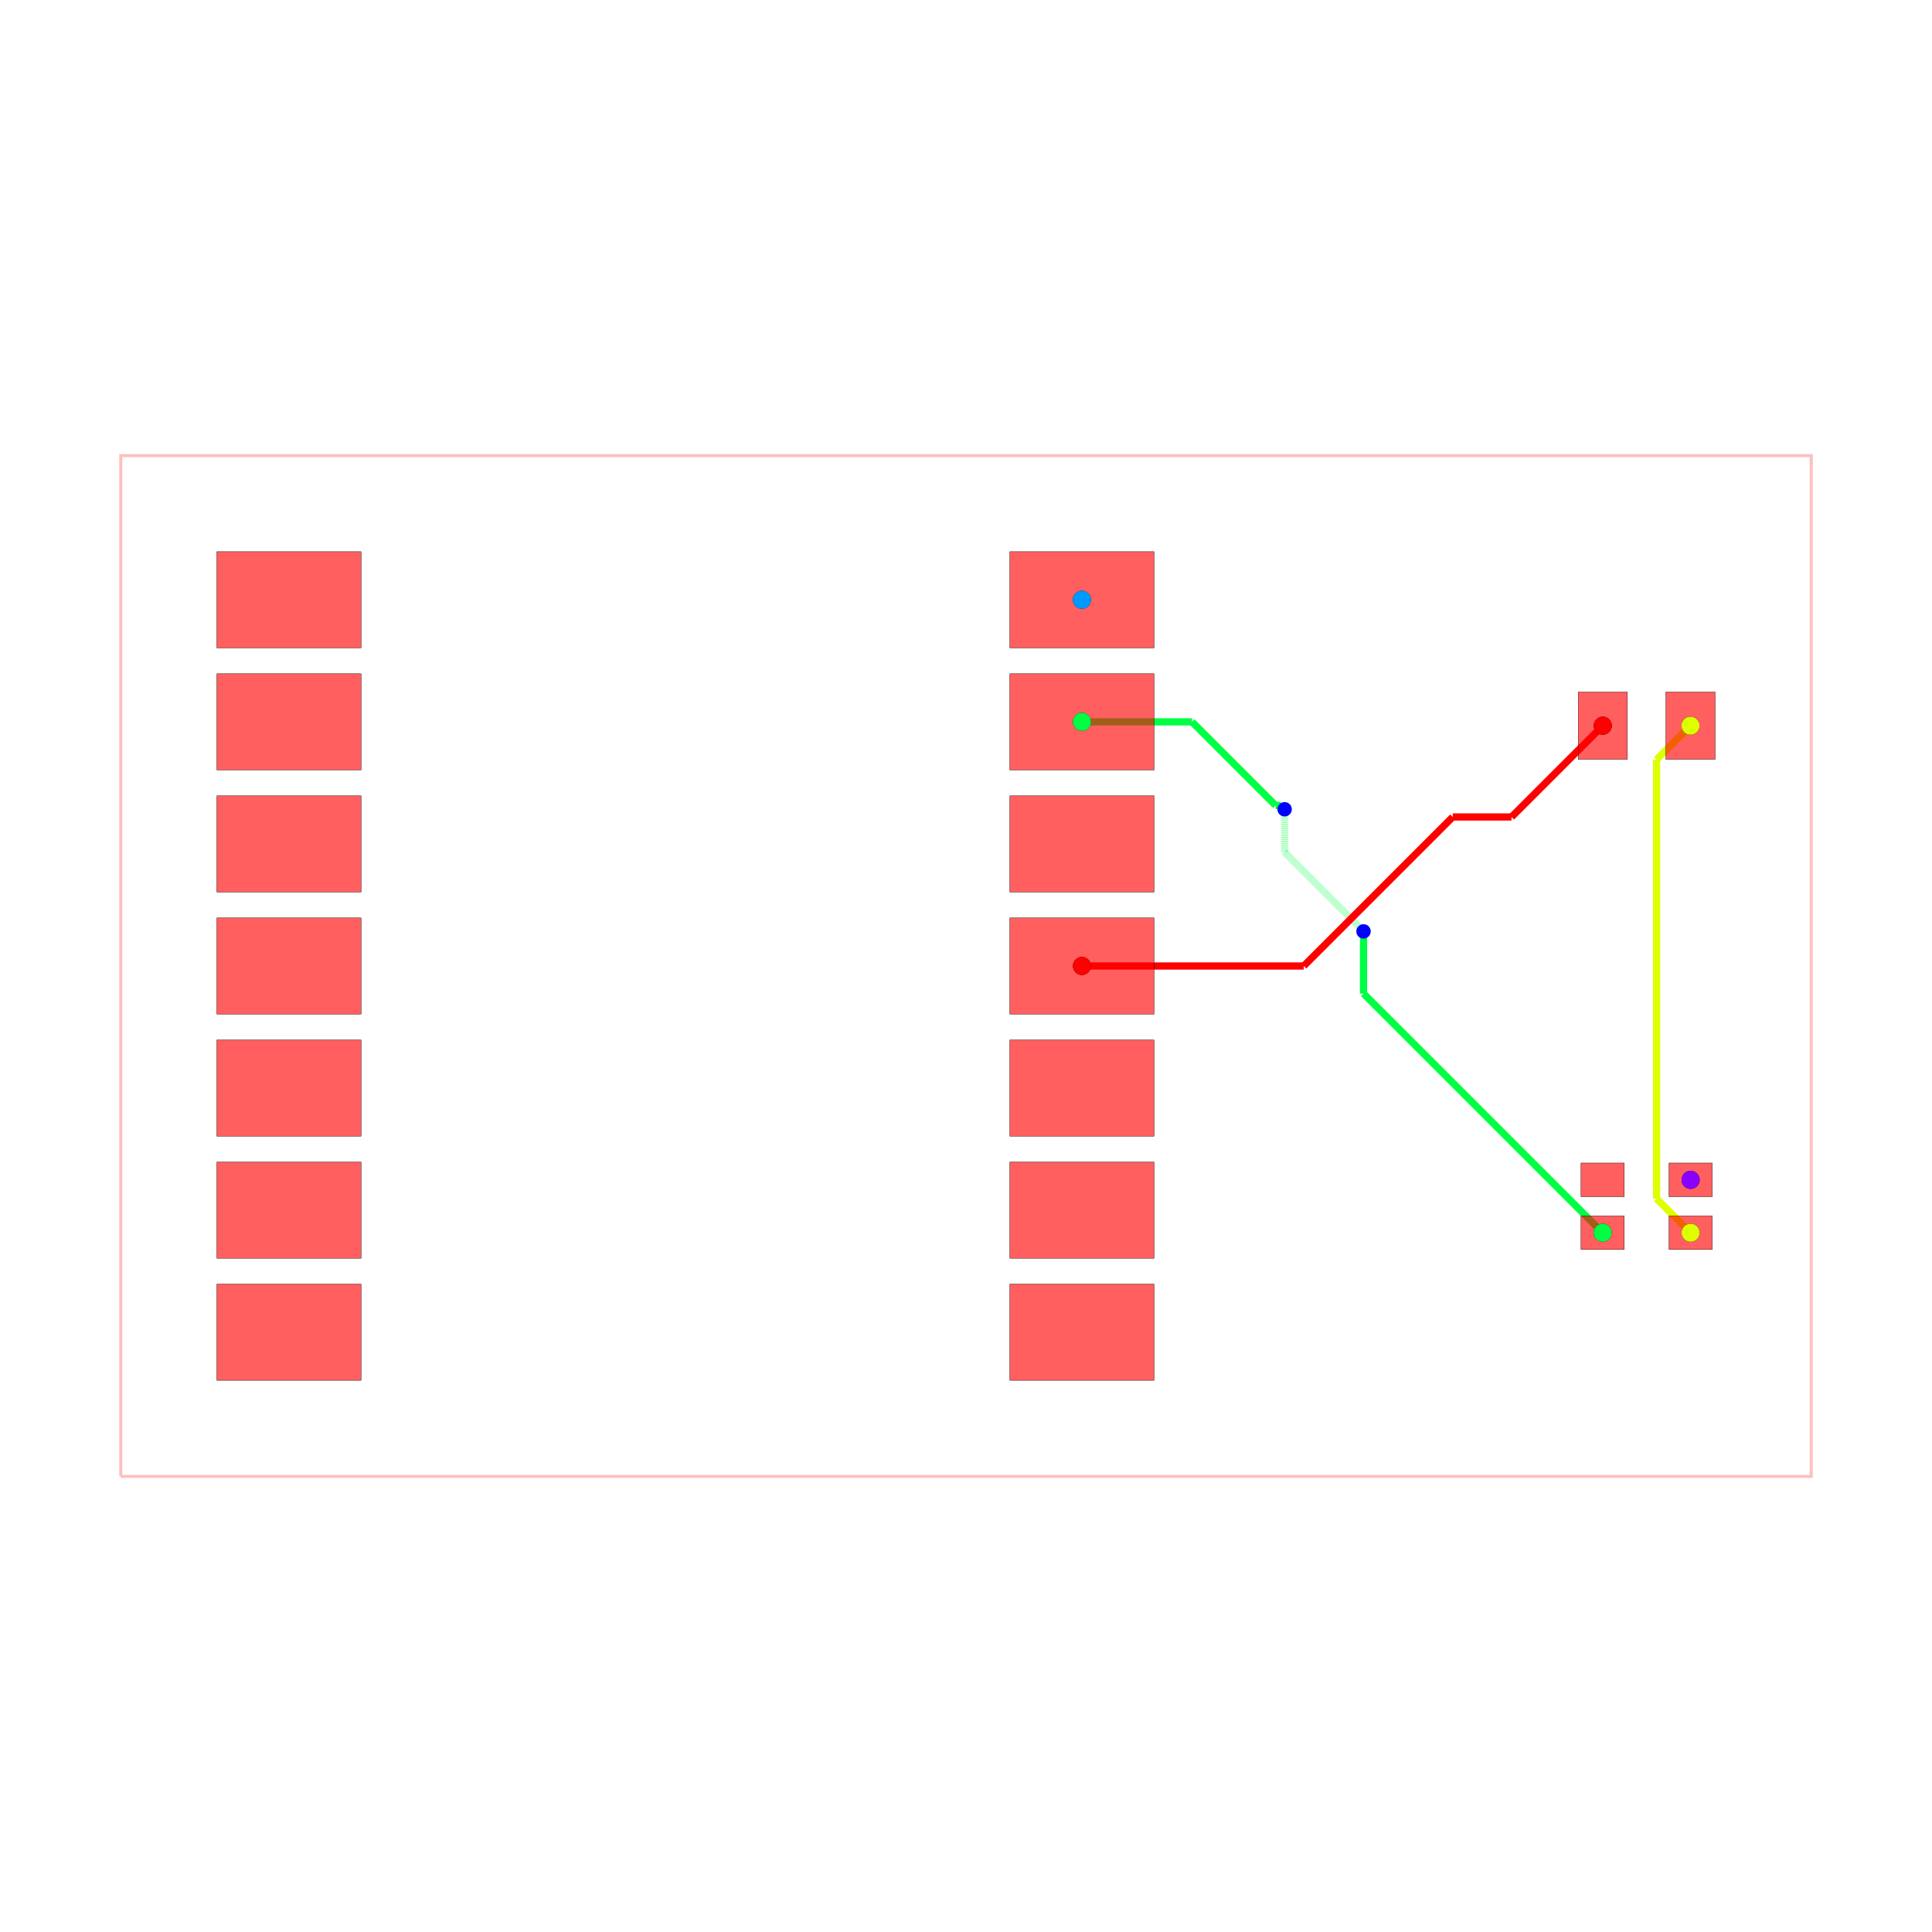
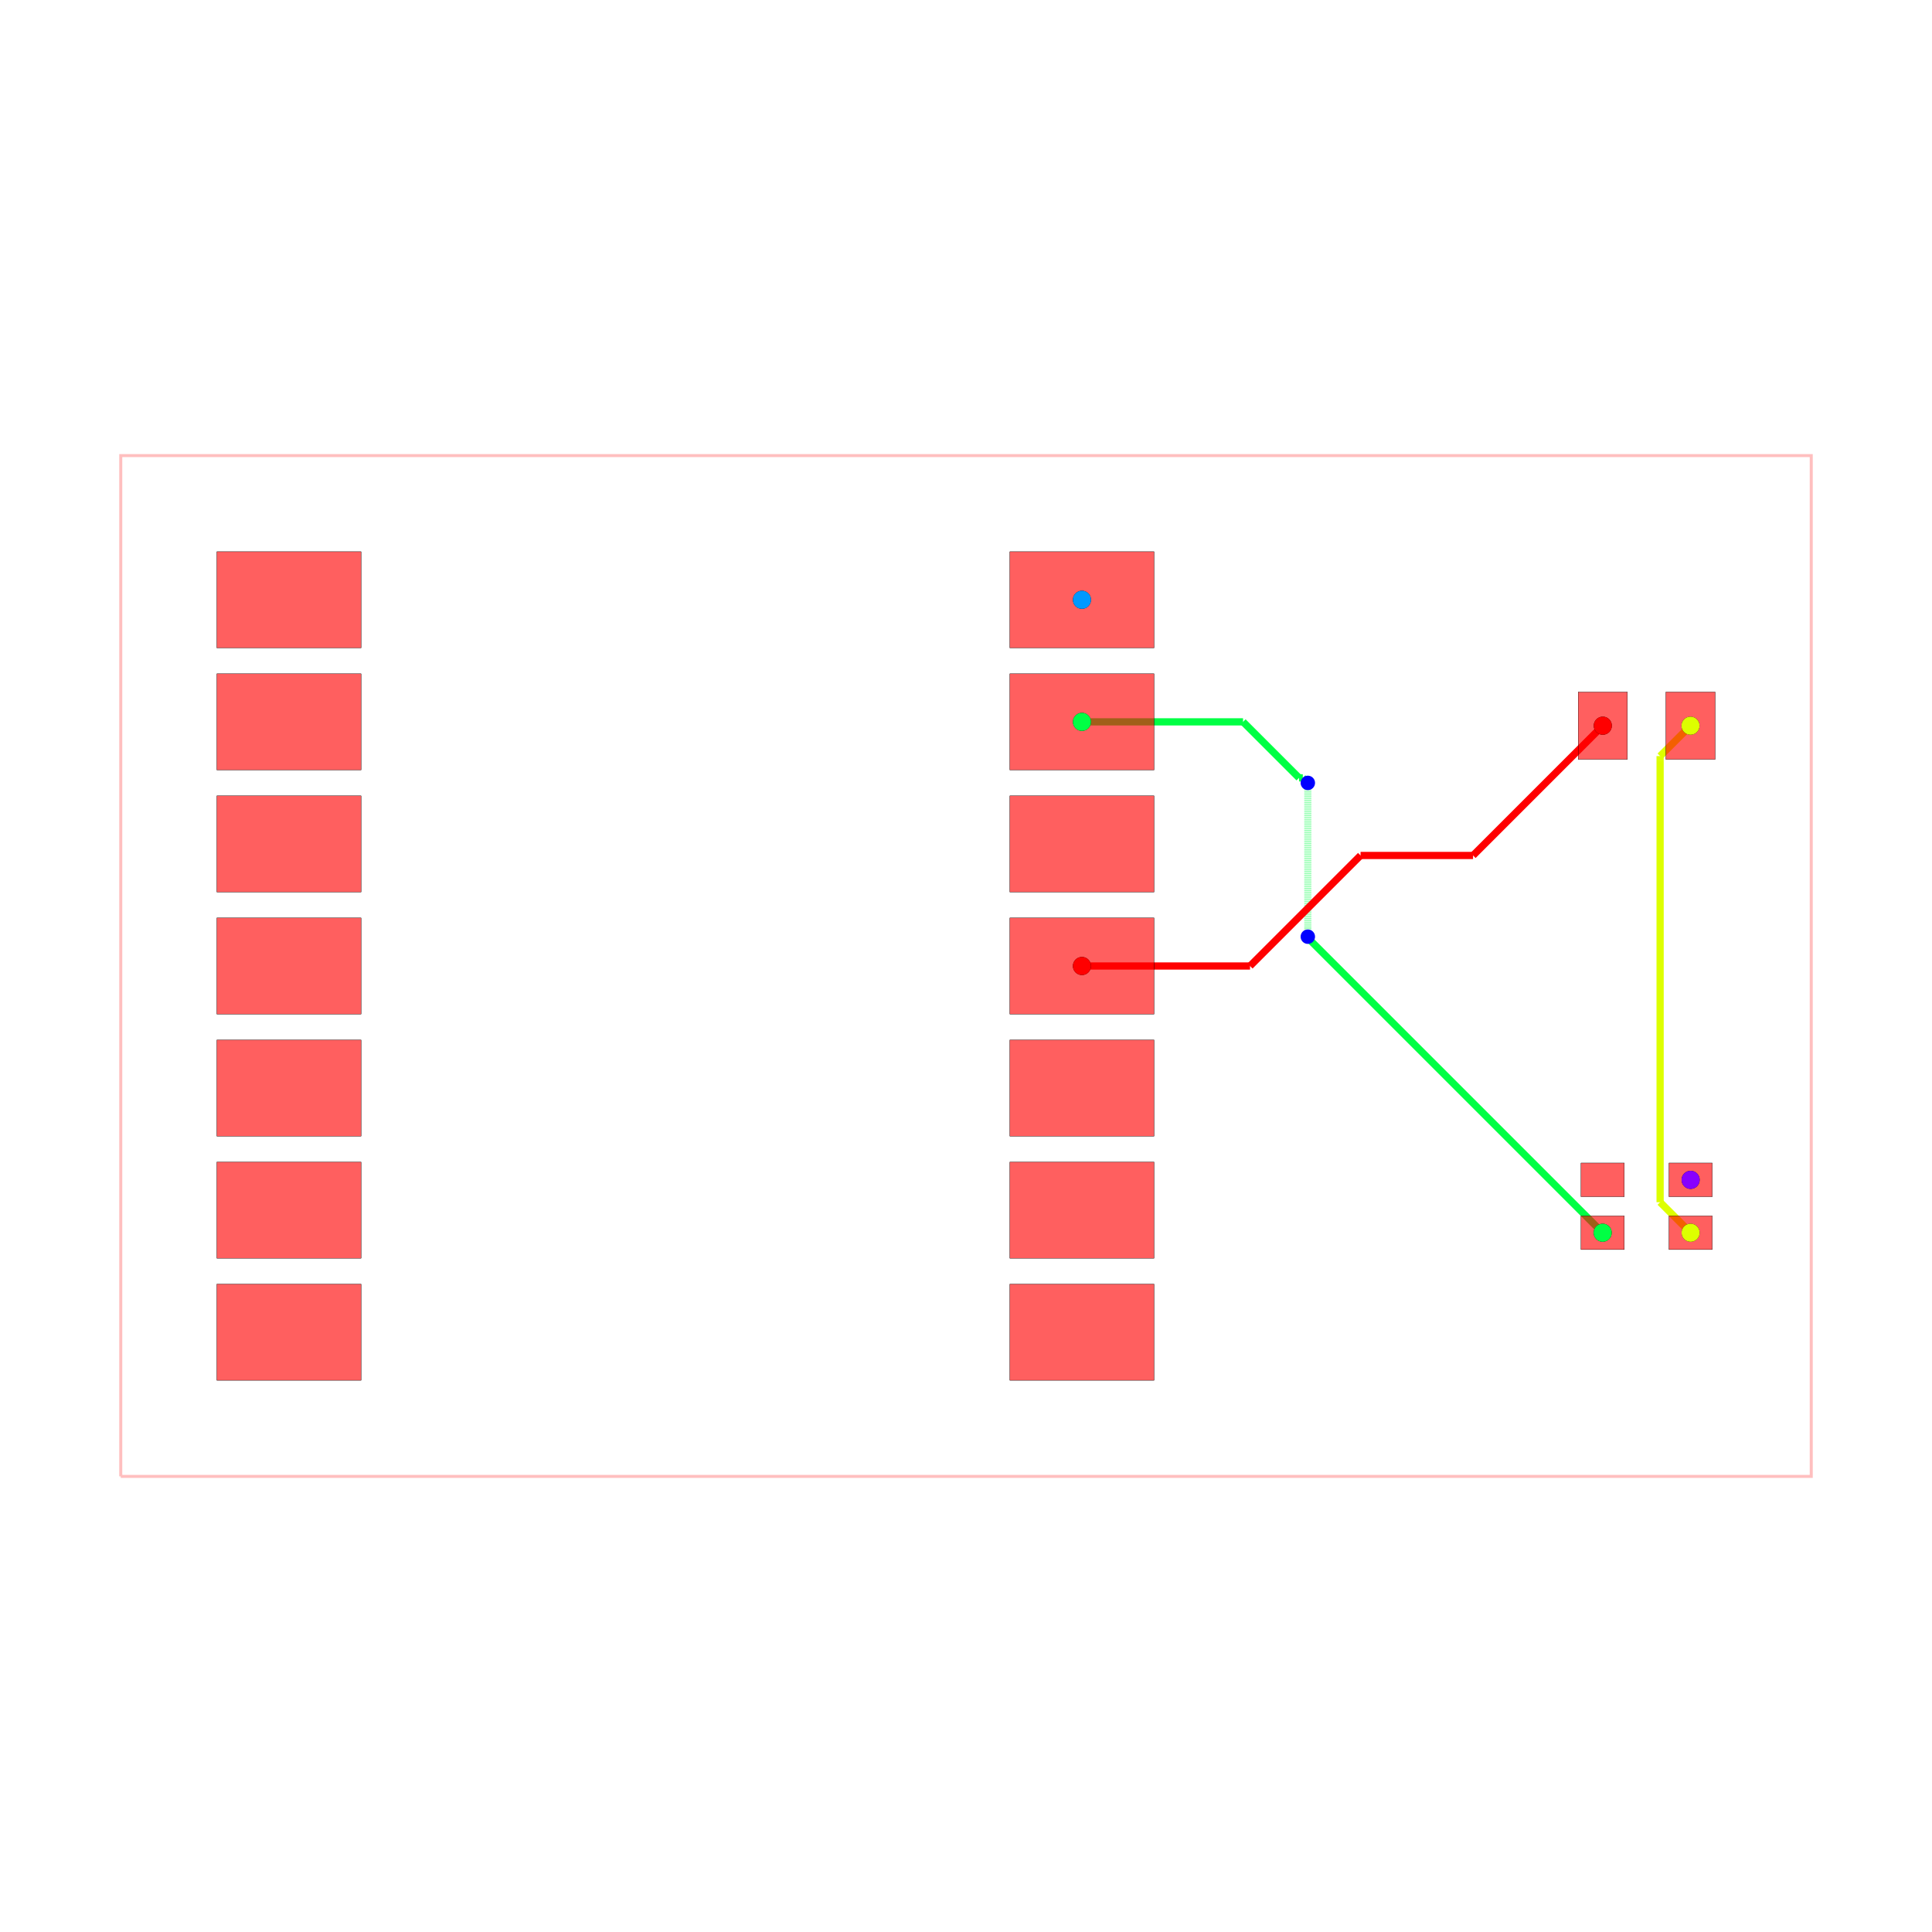
<svg xmlns="http://www.w3.org/2000/svg" width="640" height="640" viewBox="0 0 640 640">
  <rect width="100%" height="100%" fill="white" />
  <g>
    <polyline data-points="-11.749999999999998,-10.620000000000001 23.424999999999997,-10.620000000000001 23.424999999999997,10.620000000000001 -11.749999999999998,10.620000000000001 -11.749999999999998,-10.620000000000001" data-type="line" data-label="" points="40,489.075 600,489.075 600,150.925 40,150.925 40,489.075" fill="none" stroke="rgba(255,0,0,0.25)" stroke-width="1px" />
  </g>
  <g>
-     <polyline data-points="8.25,5.08 10.540397408208113,5.08" data-type="line" data-label="" points="358.408,239.124 394.872,239.124" fill="none" stroke="hsl(136, 100%, 50%)" stroke-width="2.388" />
-   </g>
-   <g>
-     <polyline data-points="10.540397408208113,5.08 12.279528853022113,3.3408685551860007" data-type="line" data-label="" points="394.872,239.124 422.56,266.812" fill="none" stroke="hsl(136, 100%, 50%)" stroke-width="2.388" />
-   </g>
-   <g>
-     <polyline data-points="12.279528853022113,3.3408685551860007 12.387131444813999,3.3408685551860007" data-type="line" data-label="" points="422.56,266.812 424.273,266.812" fill="none" stroke="hsl(136, 100%, 50%)" stroke-width="2.388" />
-   </g>
-   <g>
-     <polyline data-points="12.387131444813999,3.3408685551860007 12.467,3.261" data-type="line" data-label="" points="424.273,266.812 425.544,268.084" fill="none" stroke="hsl(136, 100%, 50%)" stroke-width="2.388" />
-   </g>
-   <g>
-     <polyline data-points="12.467,3.261 12.467,2.3693693557668425" data-type="line" data-label="" points="425.544,268.084 425.544,282.279" fill="none" stroke="rgba(0,255,68,0.5)" stroke-width="2.388" stroke-dasharray="0.2 0.2" />
-   </g>
-   <g>
-     <polyline data-points="12.467,2.3693693557668425 13.957099983747561,0.8792693720192819" data-type="line" data-label="" points="425.544,282.279 449.267,306.002" fill="none" stroke="rgba(0,255,68,0.5)" stroke-width="2.388" stroke-dasharray="0.2 0.2" />
-   </g>
-   <g>
-     <polyline data-points="13.957099983747561,0.8792693720192819 13.957099983747561,0.8719000162524388" data-type="line" data-label="" points="449.267,306.002 449.267,306.119" fill="none" stroke="rgba(0,255,68,0.5)" stroke-width="2.388" stroke-dasharray="0.2 0.2" />
-   </g>
-   <g>
-     <polyline data-points="13.957099983747561,0.8719000162524388 14.109,0.72" data-type="line" data-label="" points="449.267,306.119 451.686,308.537" fill="none" stroke="rgba(0,255,68,0.5)" stroke-width="2.388" stroke-dasharray="0.2 0.2" />
-   </g>
-   <g>
-     <polyline data-points="14.109,0.72 14.109,-0.573999999999999" data-type="line" data-label="" points="451.686,308.537 451.686,329.138" fill="none" stroke="hsl(136, 100%, 50%)" stroke-width="2.388" />
-   </g>
-   <g>
-     <polyline data-points="14.109,-0.573999999999999 19.085,-5.55" data-type="line" data-label="" points="451.686,329.138 530.905,408.358" fill="none" stroke="hsl(136, 100%, 50%)" stroke-width="2.388" />
-   </g>
-   <g>
-     <polyline data-points="20.91503499999999,-5.550036999999975 20.206070262951766,-4.8410722629517515" data-type="line" data-label="" points="560.04,408.359 548.753,397.072" fill="none" stroke="hsl(68, 100%, 50%)" stroke-width="2.388" />
-   </g>
-   <g>
-     <polyline data-points="20.206070262951766,-4.8410722629517515 20.206070262951766,4.293070262951767" data-type="line" data-label="" points="548.753,397.072 548.753,251.653" fill="none" stroke="hsl(68, 100%, 50%)" stroke-width="2.388" />
-   </g>
-   <g>
-     <polyline data-points="20.206070262951766,4.293070262951767 20.913,5" data-type="line" data-label="" points="548.753,251.653 560.008,240.398" fill="none" stroke="hsl(68, 100%, 50%)" stroke-width="2.388" />
-   </g>
-   <g>
-     <polyline data-points="8.25,0 12.864619062369242,0" data-type="line" data-label="" points="358.408,320 431.875,320" fill="none" stroke="hsl(0, 100%, 50%)" stroke-width="2.388" />
-   </g>
-   <g>
-     <polyline data-points="12.864619062369242,0 15.96548133830432,3.100862275935078" data-type="line" data-label="" points="431.875,320 481.241,270.633" fill="none" stroke="hsl(0, 100%, 50%)" stroke-width="2.388" />
-   </g>
-   <g>
-     <polyline data-points="15.96548133830432,3.100862275935078 17.18886227593508,3.100862275935078" data-type="line" data-label="" points="481.241,270.633 500.718,270.633" fill="none" stroke="hsl(0, 100%, 50%)" stroke-width="2.388" />
-   </g>
-   <g>
-     <polyline data-points="17.18886227593508,3.100862275935078 19.088,5" data-type="line" data-label="" points="500.718,270.633 530.953,240.398" fill="none" stroke="hsl(0, 100%, 50%)" stroke-width="2.388" />
+     <polyline data-points="8.25,5.08 11.602063119859245,5.08" data-type="line" data-label="" points="358.408,239.124 411.774,239.124" fill="none" stroke="hsl(136, 100%, 50%)" stroke-width="2.388" />
+   </g>
+   <g>
+     <polyline data-points="11.602063119859245,5.08 12.76726558698158,3.9147975328776647" data-type="line" data-label="" points="411.774,239.124 430.325,257.675" fill="none" stroke="hsl(136, 100%, 50%)" stroke-width="2.388" />
+   </g>
+   <g>
+     <polyline data-points="12.76726558698158,3.9147975328776647 12.845202467122334,3.9147975328776647" data-type="line" data-label="" points="430.325,257.675 431.565,257.675" fill="none" stroke="hsl(136, 100%, 50%)" stroke-width="2.388" />
+   </g>
+   <g>
+     <polyline data-points="12.845202467122334,3.9147975328776647 12.95,3.81" data-type="line" data-label="" points="431.565,257.675 433.234,259.343" fill="none" stroke="hsl(136, 100%, 50%)" stroke-width="2.388" />
+   </g>
+   <g>
+     <polyline data-points="12.95,3.81 12.95,0.8111010366698185" data-type="line" data-label="" points="433.234,259.343 433.234,307.087" fill="none" stroke="rgba(0,255,68,0.5)" stroke-width="2.388" stroke-dasharray="0.2 0.2" />
+   </g>
+   <g>
+     <polyline data-points="12.95,0.8111010366698185 12.95,0.6099999999999999" data-type="line" data-label="" points="433.234,307.087 433.234,310.289" fill="none" stroke="rgba(0,255,68,0.5)" stroke-width="2.388" stroke-dasharray="0.2 0.2" />
+   </g>
+   <g>
+     <polyline data-points="12.95,0.6099999999999999 12.95,0.5850000000000017" data-type="line" data-label="" points="433.234,310.289 433.234,310.687" fill="none" stroke="hsl(136, 100%, 50%)" stroke-width="2.388" />
+   </g>
+   <g>
+     <polyline data-points="12.95,0.5850000000000017 19.085,-5.55" data-type="line" data-label="" points="433.234,310.687 530.905,408.358" fill="none" stroke="hsl(136, 100%, 50%)" stroke-width="2.388" />
+   </g>
+   <g>
+     <polyline data-points="20.915,-5.55 20.280256272398976,-4.9152562723989766" data-type="line" data-label="" points="560.04,408.358 549.934,398.253" fill="none" stroke="hsl(68, 100%, 50%)" stroke-width="2.388" />
+   </g>
+   <g>
+     <polyline data-points="20.280256272398976,-4.9152562723989766 20.280256272398976,4.262188417903193" data-type="line" data-label="" points="549.934,398.253 549.934,252.144" fill="none" stroke="hsl(68, 100%, 50%)" stroke-width="2.388" />
+   </g>
+   <g>
+     <polyline data-points="20.280256272398976,4.262188417903193 20.280256272398976,4.3677562723989745" data-type="line" data-label="" points="549.934,252.144 549.934,250.464" fill="none" stroke="hsl(68, 100%, 50%)" stroke-width="2.388" />
+   </g>
+   <g>
+     <polyline data-points="20.280256272398976,4.3677562723989745 20.9125,5" data-type="line" data-label="" points="549.934,250.464 560,240.398" fill="none" stroke="hsl(68, 100%, 50%)" stroke-width="2.388" />
+   </g>
+   <g>
+     <polyline data-points="8.25,0 11.74738875741792,0" data-type="line" data-label="" points="358.408,320 414.088,320" fill="none" stroke="hsl(0, 100%, 50%)" stroke-width="2.388" />
+   </g>
+   <g>
+     <polyline data-points="11.74738875741792,0 14.047263647631597,2.2998748902136783" data-type="line" data-label="" points="414.088,320 450.703,283.385" fill="none" stroke="hsl(0, 100%, 50%)" stroke-width="2.388" />
+   </g>
+   <g>
+     <polyline data-points="14.047263647631597,2.2998748902136783 16.38787489021368,2.2998748902136783" data-type="line" data-label="" points="450.703,283.385 487.966,283.385" fill="none" stroke="hsl(0, 100%, 50%)" stroke-width="2.388" />
+   </g>
+   <g>
+     <polyline data-points="16.38787489021368,2.2998748902136783 19.088,5" data-type="line" data-label="" points="487.966,283.385 530.953,240.398" fill="none" stroke="hsl(0, 100%, 50%)" stroke-width="2.388" />
  </g>
  <g>
    <rect data-type="rect" data-label="top" data-x="-8.25" data-y="7.62" x="71.841" y="182.766" width="47.761" height="31.841" fill="rgba(255,0,0,0.25)" stroke="black" stroke-width="0.063" />
  </g>
  <g>
    <rect data-type="rect" data-label="top" data-x="-8.25" data-y="5.08" x="71.841" y="223.204" width="47.761" height="31.841" fill="rgba(255,0,0,0.25)" stroke="black" stroke-width="0.063" />
  </g>
  <g>
    <rect data-type="rect" data-label="top" data-x="-8.25" data-y="2.54" x="71.841" y="263.642" width="47.761" height="31.841" fill="rgba(255,0,0,0.25)" stroke="black" stroke-width="0.063" />
  </g>
  <g>
    <rect data-type="rect" data-label="top" data-x="-8.25" data-y="0" x="71.841" y="304.08" width="47.761" height="31.841" fill="rgba(255,0,0,0.25)" stroke="black" stroke-width="0.063" />
  </g>
  <g>
    <rect data-type="rect" data-label="top" data-x="-8.25" data-y="-2.54" x="71.841" y="344.517" width="47.761" height="31.841" fill="rgba(255,0,0,0.25)" stroke="black" stroke-width="0.063" />
  </g>
  <g>
    <rect data-type="rect" data-label="top" data-x="-8.25" data-y="-5.079999999999999" x="71.841" y="384.955" width="47.761" height="31.841" fill="rgba(255,0,0,0.25)" stroke="black" stroke-width="0.063" />
  </g>
  <g>
    <rect data-type="rect" data-label="top" data-x="-8.25" data-y="-7.62" x="71.841" y="425.393" width="47.761" height="31.841" fill="rgba(255,0,0,0.25)" stroke="black" stroke-width="0.063" />
  </g>
  <g>
    <rect data-type="rect" data-label="top source_net_1" data-x="8.25" data-y="7.62" x="334.527" y="182.766" width="47.761" height="31.841" fill="rgba(255,0,0,0.25)" stroke="black" stroke-width="0.063" />
  </g>
  <g>
    <rect data-type="rect" data-label="top source_net_0" data-x="8.25" data-y="5.08" x="334.527" y="223.204" width="47.761" height="31.841" fill="rgba(255,0,0,0.25)" stroke="black" stroke-width="0.063" />
  </g>
  <g>
    <rect data-type="rect" data-label="top" data-x="8.25" data-y="2.54" x="334.527" y="263.642" width="47.761" height="31.841" fill="rgba(255,0,0,0.25)" stroke="black" stroke-width="0.063" />
  </g>
  <g>
    <rect data-type="rect" data-label="top source_trace_2" data-x="8.25" data-y="0" x="334.527" y="304.08" width="47.761" height="31.841" fill="rgba(255,0,0,0.25)" stroke="black" stroke-width="0.063" />
  </g>
  <g>
    <rect data-type="rect" data-label="top" data-x="8.25" data-y="-2.54" x="334.527" y="344.517" width="47.761" height="31.841" fill="rgba(255,0,0,0.25)" stroke="black" stroke-width="0.063" />
  </g>
  <g>
    <rect data-type="rect" data-label="top" data-x="8.25" data-y="-5.079999999999999" x="334.527" y="384.955" width="47.761" height="31.841" fill="rgba(255,0,0,0.25)" stroke="black" stroke-width="0.063" />
  </g>
  <g>
    <rect data-type="rect" data-label="top" data-x="8.25" data-y="-7.62" x="334.527" y="425.393" width="47.761" height="31.841" fill="rgba(255,0,0,0.25)" stroke="black" stroke-width="0.063" />
  </g>
  <g>
    <rect data-type="rect" data-label="top source_trace_2" data-x="19.0875" data-y="5" x="522.786" y="229.254" width="16.318" height="22.289" fill="rgba(255,0,0,0.25)" stroke="black" stroke-width="0.063" />
  </g>
  <g>
    <rect data-type="rect" data-label="top source_trace_5" data-x="20.9125" data-y="5" x="551.841" y="229.254" width="16.318" height="22.289" fill="rgba(255,0,0,0.25)" stroke="black" stroke-width="0.063" />
  </g>
  <g>
    <rect data-type="rect" data-label="top" data-x="19.08496500000001" data-y="-4.449963000000025" x="523.741" y="385.273" width="14.328" height="11.144" fill="rgba(255,0,0,0.25)" stroke="black" stroke-width="0.063" />
  </g>
  <g>
    <rect data-type="rect" data-label="top source_net_0" data-x="19.08496500000001" data-y="-5.550036999999975" x="523.741" y="402.787" width="14.328" height="11.144" fill="rgba(255,0,0,0.25)" stroke="black" stroke-width="0.063" />
  </g>
  <g>
    <rect data-type="rect" data-label="top source_trace_5" data-x="20.91503499999999" data-y="-5.550036999999975" x="552.876" y="402.787" width="14.328" height="11.144" fill="rgba(255,0,0,0.25)" stroke="black" stroke-width="0.063" />
  </g>
  <g>
    <rect data-type="rect" data-label="top source_net_2" data-x="20.91503499999999" data-y="-4.449963000000025" x="552.876" y="385.273" width="14.328" height="11.144" fill="rgba(255,0,0,0.25)" stroke="black" stroke-width="0.063" />
  </g>
  <g>
    <rect data-type="rect" data-label="top" data-x="-8.25" data-y="7.62" x="71.841" y="182.766" width="47.761" height="31.841" fill="rgba(255,0,0,0.5)" stroke="black" stroke-width="0.063" />
  </g>
  <g>
    <rect data-type="rect" data-label="top" data-x="-8.25" data-y="5.08" x="71.841" y="223.204" width="47.761" height="31.841" fill="rgba(255,0,0,0.5)" stroke="black" stroke-width="0.063" />
  </g>
  <g>
    <rect data-type="rect" data-label="top" data-x="-8.25" data-y="2.54" x="71.841" y="263.642" width="47.761" height="31.841" fill="rgba(255,0,0,0.5)" stroke="black" stroke-width="0.063" />
  </g>
  <g>
    <rect data-type="rect" data-label="top" data-x="-8.25" data-y="0" x="71.841" y="304.08" width="47.761" height="31.841" fill="rgba(255,0,0,0.5)" stroke="black" stroke-width="0.063" />
  </g>
  <g>
    <rect data-type="rect" data-label="top" data-x="-8.25" data-y="-2.54" x="71.841" y="344.517" width="47.761" height="31.841" fill="rgba(255,0,0,0.5)" stroke="black" stroke-width="0.063" />
  </g>
  <g>
    <rect data-type="rect" data-label="top" data-x="-8.25" data-y="-5.079999999999999" x="71.841" y="384.955" width="47.761" height="31.841" fill="rgba(255,0,0,0.5)" stroke="black" stroke-width="0.063" />
  </g>
  <g>
    <rect data-type="rect" data-label="top" data-x="-8.25" data-y="-7.62" x="71.841" y="425.393" width="47.761" height="31.841" fill="rgba(255,0,0,0.5)" stroke="black" stroke-width="0.063" />
  </g>
  <g>
    <rect data-type="rect" data-label="top source_net_1" data-x="8.25" data-y="7.62" x="334.527" y="182.766" width="47.761" height="31.841" fill="rgba(255,0,0,0.5)" stroke="black" stroke-width="0.063" />
  </g>
  <g>
    <rect data-type="rect" data-label="top source_net_0" data-x="8.25" data-y="5.08" x="334.527" y="223.204" width="47.761" height="31.841" fill="rgba(255,0,0,0.5)" stroke="black" stroke-width="0.063" />
  </g>
  <g>
    <rect data-type="rect" data-label="top" data-x="8.25" data-y="2.54" x="334.527" y="263.642" width="47.761" height="31.841" fill="rgba(255,0,0,0.5)" stroke="black" stroke-width="0.063" />
  </g>
  <g>
    <rect data-type="rect" data-label="top source_trace_2" data-x="8.25" data-y="0" x="334.527" y="304.08" width="47.761" height="31.841" fill="rgba(255,0,0,0.5)" stroke="black" stroke-width="0.063" />
  </g>
  <g>
    <rect data-type="rect" data-label="top" data-x="8.25" data-y="-2.54" x="334.527" y="344.517" width="47.761" height="31.841" fill="rgba(255,0,0,0.5)" stroke="black" stroke-width="0.063" />
  </g>
  <g>
    <rect data-type="rect" data-label="top" data-x="8.25" data-y="-5.079999999999999" x="334.527" y="384.955" width="47.761" height="31.841" fill="rgba(255,0,0,0.5)" stroke="black" stroke-width="0.063" />
  </g>
  <g>
    <rect data-type="rect" data-label="top" data-x="8.25" data-y="-7.62" x="334.527" y="425.393" width="47.761" height="31.841" fill="rgba(255,0,0,0.5)" stroke="black" stroke-width="0.063" />
  </g>
  <g>
    <rect data-type="rect" data-label="top source_trace_2" data-x="19.0875" data-y="5" x="522.786" y="229.254" width="16.318" height="22.289" fill="rgba(255,0,0,0.5)" stroke="black" stroke-width="0.063" />
  </g>
  <g>
    <rect data-type="rect" data-label="top source_trace_5" data-x="20.9125" data-y="5" x="551.841" y="229.254" width="16.318" height="22.289" fill="rgba(255,0,0,0.5)" stroke="black" stroke-width="0.063" />
  </g>
  <g>
    <rect data-type="rect" data-label="top" data-x="19.08496500000001" data-y="-4.449963000000025" x="523.741" y="385.273" width="14.328" height="11.144" fill="rgba(255,0,0,0.5)" stroke="black" stroke-width="0.063" />
  </g>
  <g>
    <rect data-type="rect" data-label="top source_net_0" data-x="19.08496500000001" data-y="-5.550036999999975" x="523.741" y="402.787" width="14.328" height="11.144" fill="rgba(255,0,0,0.5)" stroke="black" stroke-width="0.063" />
  </g>
  <g>
    <rect data-type="rect" data-label="top source_trace_5" data-x="20.91503499999999" data-y="-5.550036999999975" x="552.876" y="402.787" width="14.328" height="11.144" fill="rgba(255,0,0,0.5)" stroke="black" stroke-width="0.063" />
  </g>
  <g>
    <rect data-type="rect" data-label="top source_net_2" data-x="20.91503499999999" data-y="-4.449963000000025" x="552.876" y="385.273" width="14.328" height="11.144" fill="rgba(255,0,0,0.5)" stroke="black" stroke-width="0.063" />
  </g>
-   <circle data-type="circle" data-label="" data-x="12.467" data-y="3.261" cx="425.544" cy="268.084" r="2.388" fill="blue" stroke="none" stroke-width="0.063" />
-   <circle data-type="circle" data-label="" data-x="14.109" data-y="0.72" cx="451.686" cy="308.537" r="2.388" fill="blue" stroke="none" stroke-width="0.063" />
+   <circle data-type="circle" data-label="" data-x="12.95" data-y="3.81" cx="433.234" cy="259.343" r="2.388" fill="blue" stroke="none" stroke-width="0.063" />
+   <circle data-type="circle" data-label="" data-x="12.95" data-y="0.6099999999999999" cx="433.234" cy="310.289" r="2.388" fill="blue" stroke="none" stroke-width="0.063" />
  <g>
    <circle data-type="point" data-label="source_trace_2 pcb_port_10" data-x="8.25" data-y="0" cx="358.408" cy="320" r="3" fill="black" />
  </g>
  <g>
    <circle data-type="point" data-label="source_trace_2 pcb_port_14" data-x="19.0875" data-y="5" cx="530.945" cy="240.398" r="3" fill="black" />
  </g>
  <g>
    <circle data-type="point" data-label="source_trace_5 pcb_port_18" data-x="20.91503499999999" data-y="-5.550036999999975" cx="560.04" cy="408.359" r="3" fill="black" />
  </g>
  <g>
    <circle data-type="point" data-label="source_trace_5 pcb_port_15" data-x="20.9125" data-y="5" cx="560" cy="240.398" r="3" fill="black" />
  </g>
  <g>
    <circle data-type="point" data-label="source_net_0 pcb_port_8" data-x="8.25" data-y="5.08" cx="358.408" cy="239.124" r="3" fill="black" />
  </g>
  <g>
    <circle data-type="point" data-label="source_net_0 pcb_port_17" data-x="19.08496500000001" data-y="-5.550036999999975" cx="530.905" cy="408.359" r="3" fill="black" />
  </g>
  <g>
    <circle data-type="point" data-label="source_net_1 pcb_port_7" data-x="8.25" data-y="7.62" cx="358.408" cy="198.687" r="3" fill="black" />
  </g>
  <g>
    <circle data-type="point" data-label="source_net_2 pcb_port_19" data-x="20.91503499999999" data-y="-4.449963000000025" cx="560.04" cy="390.845" r="3" fill="black" />
  </g>
  <g>
    <circle data-type="point" data-label="source_trace_2 source_trace_2 top" data-x="8.25" data-y="0" cx="358.408" cy="320" r="3" fill="hsl(0, 100%, 50%)" />
  </g>
  <g>
    <circle data-type="point" data-label="source_trace_2 source_trace_2 top" data-x="19.0875" data-y="5" cx="530.945" cy="240.398" r="3" fill="hsl(0, 100%, 50%)" />
  </g>
  <g>
    <circle data-type="point" data-label="source_trace_5 source_trace_5 top" data-x="20.91503499999999" data-y="-5.550036999999975" cx="560.04" cy="408.359" r="3" fill="hsl(68, 100%, 50%)" />
  </g>
  <g>
    <circle data-type="point" data-label="source_trace_5 source_trace_5 top" data-x="20.9125" data-y="5" cx="560" cy="240.398" r="3" fill="hsl(68, 100%, 50%)" />
  </g>
  <g>
    <circle data-type="point" data-label="source_net_0 source_net_0 top" data-x="8.25" data-y="5.08" cx="358.408" cy="239.124" r="3" fill="hsl(136, 100%, 50%)" />
  </g>
  <g>
    <circle data-type="point" data-label="source_net_0 source_net_0 top" data-x="19.08496500000001" data-y="-5.550036999999975" cx="530.905" cy="408.359" r="3" fill="hsl(136, 100%, 50%)" />
  </g>
  <g>
    <circle data-type="point" data-label="source_net_1 source_net_1 top" data-x="8.25" data-y="7.62" cx="358.408" cy="198.687" r="3" fill="hsl(204, 100%, 50%)" />
  </g>
  <g>
    <circle data-type="point" data-label="source_net_2 source_net_2 top" data-x="20.91503499999999" data-y="-4.449963000000025" cx="560.04" cy="390.845" r="3" fill="hsl(272, 100%, 50%)" />
  </g>
  <g id="crosshair" style="display: none">
    <line id="crosshair-h" y1="0" y2="640" stroke="#666" stroke-width="0.5" />
    <line id="crosshair-v" x1="0" x2="640" stroke="#666" stroke-width="0.5" />
    <text id="coordinates" font-family="monospace" font-size="12" fill="#666" />
  </g>
</svg>
